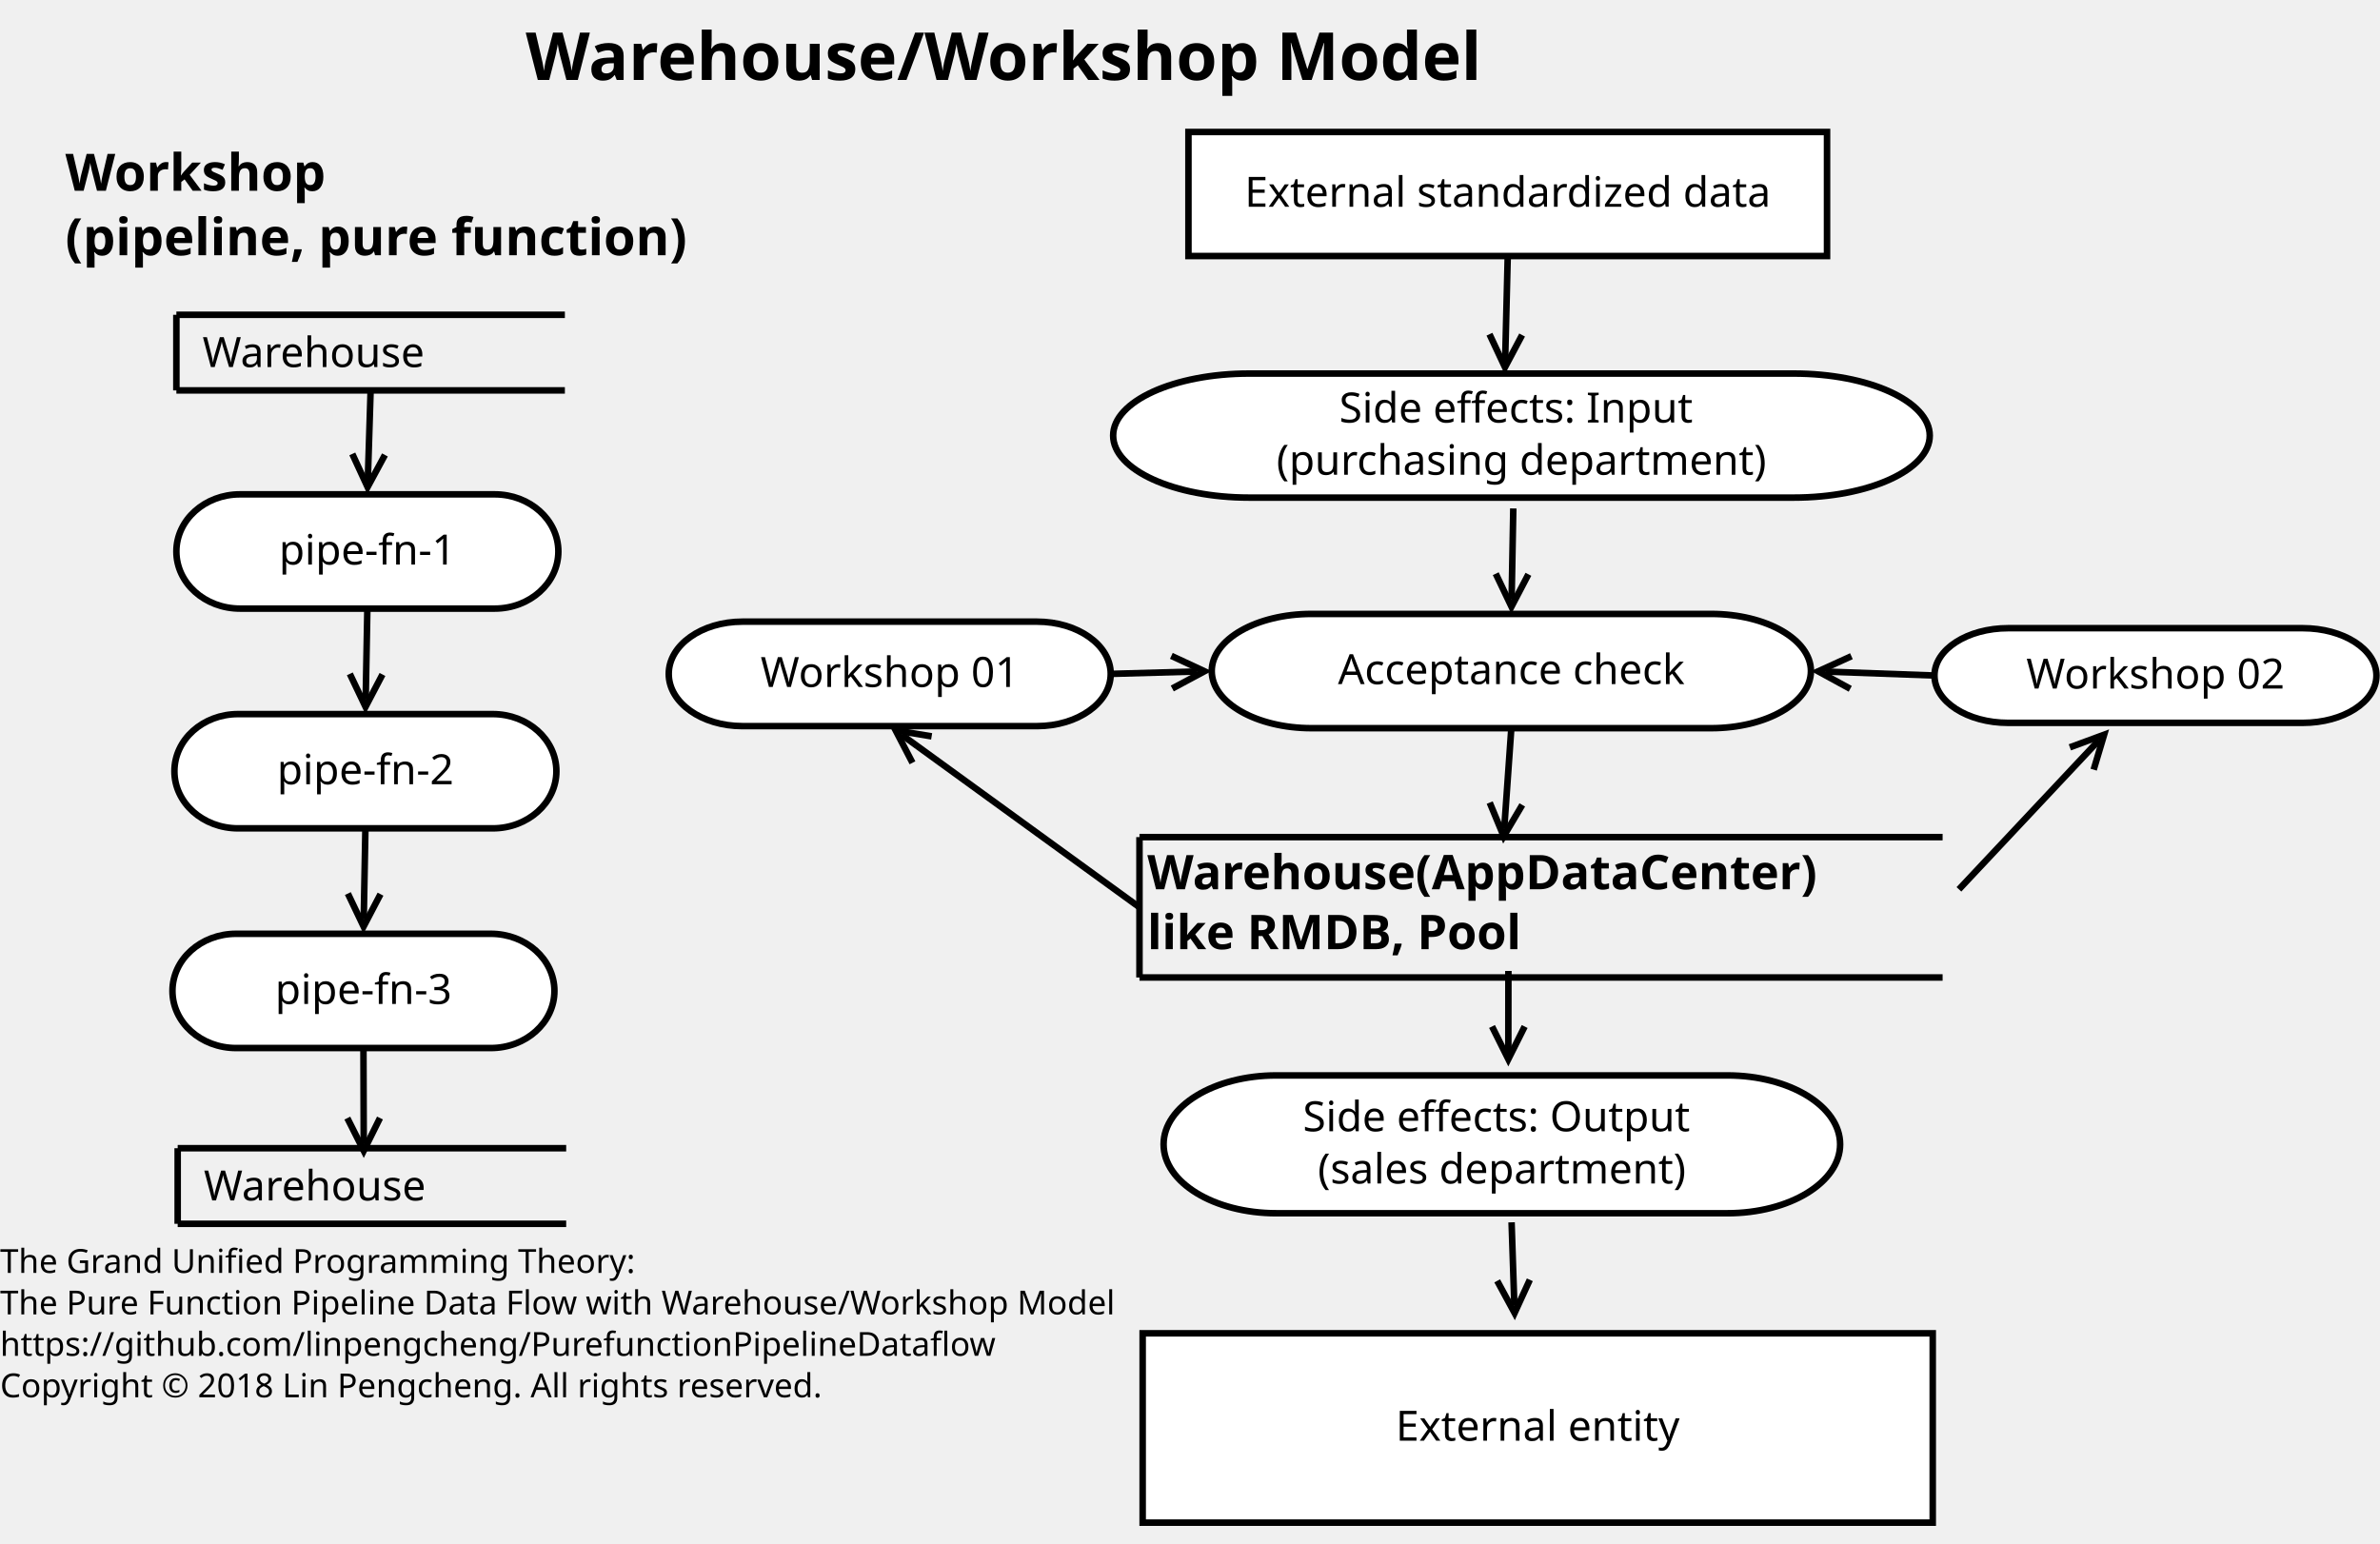
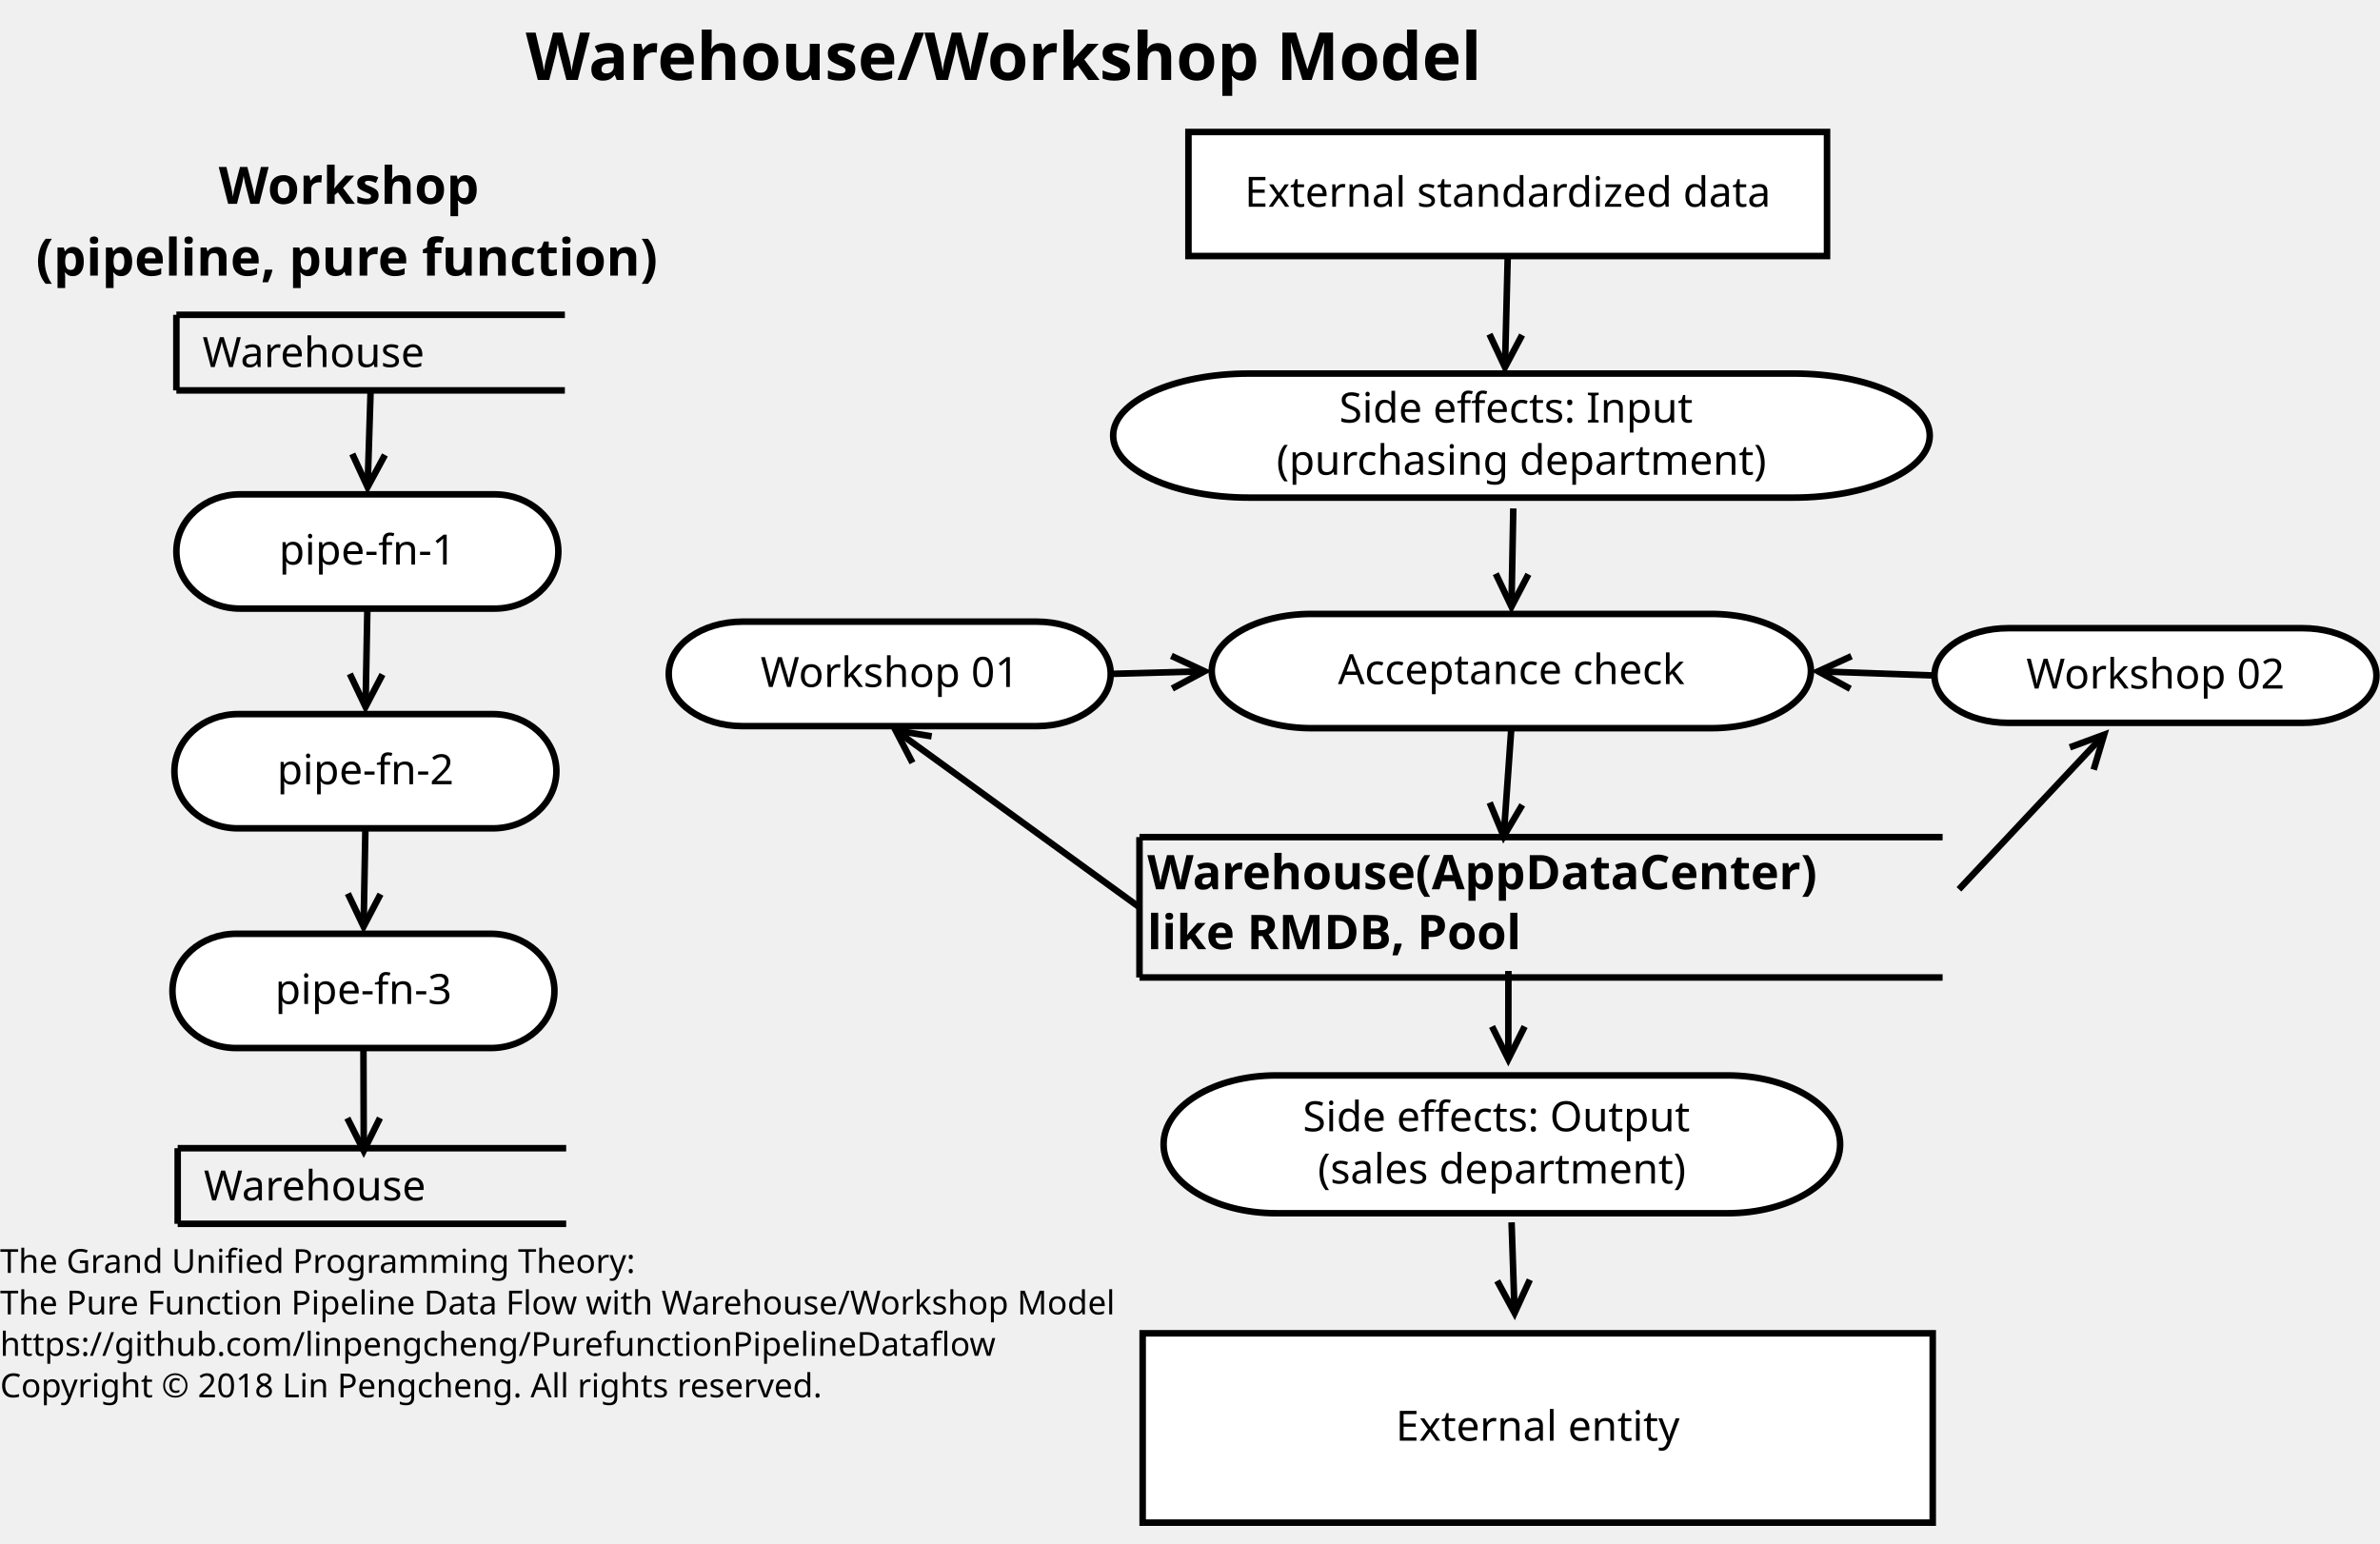
<svg xmlns="http://www.w3.org/2000/svg" width="37cm" height="24cm" viewBox="10 20 729 462">
  <text font-size="12.8" style="fill: #000000;text-anchor:start;font-family:sans-serif;font-style:normal;font-weight:normal" x="118" y="128">
    <tspan x="118" y="128" />
  </text>
  <text font-size="12.8" style="fill: #000000;text-anchor:start;font-family:sans-serif;font-style:normal;font-weight:normal" x="72.024" y="127">
    <tspan x="72.024" y="127">    Warehouse</tspan>
  </text>
  <g>
    <line style="fill: none; fill-opacity:0; stroke-width: 2; stroke: #000000" x1="64.024" y1="111" x2="64.024" y2="134.158" />
    <line style="fill: none; fill-opacity:0; stroke-width: 2; stroke: #000000" x1="64.024" y1="111" x2="183.024" y2="111" />
    <line style="fill: none; fill-opacity:0; stroke-width: 2; stroke: #000000" x1="64.024" y1="134.158" x2="183.024" y2="134.158" />
    <text font-size="12.8" style="fill: #000000;text-anchor:middle;font-family:sans-serif;font-style:normal;font-weight:normal" x="126.499" y="127.158">
      <tspan x="126.499" y="127.158" />
    </text>
  </g>
  <g>
    <path style="fill: #ffffff" d="M 83.524 166 L 161.524,166 C 172.293,166 181.024,173.835 181.024,183.5 C 181.024,193.165 172.293,201 161.524,201 L 83.524,201 C 72.754,201 64.024,193.165 64.024,183.5 C 64.024,173.835 72.754,166 83.524,166z" />
    <path style="fill: none; fill-opacity:0; stroke-width: 2; stroke: #000000" d="M 83.524 166 L 161.524,166 C 172.293,166 181.024,173.835 181.024,183.5 C 181.024,193.165 172.293,201 161.524,201 L 83.524,201 C 72.754,201 64.024,193.165 64.024,183.5 C 64.024,173.835 72.754,166 83.524,166" />
    <text font-size="12.8" style="fill: #000000;text-anchor:middle;font-family:sans-serif;font-style:normal;font-weight:normal" x="122.524" y="187.5">
      <tspan x="122.524" y="187.5">pipe-fn-1</tspan>
    </text>
  </g>
  <g>
    <line style="fill: none; fill-opacity:0; stroke-width: 2; stroke: #000000" x1="123.524" y1="134.158" x2="122.664" y2="161.53" />
    <polyline style="fill: none; fill-opacity:0; stroke-width: 2; stroke: #000000" points="117.91,153.613 122.594,163.765 127.905,153.927 " />
  </g>
  <g>
    <path style="fill: #ffffff" d="M 82.924 233.316 L 160.924,233.316 C 171.693,233.316 180.424,241.151 180.424,250.816 C 180.424,260.481 171.693,268.316 160.924,268.316 L 82.924,268.316 C 72.154,268.316 63.424,260.481 63.424,250.816 C 63.424,241.151 72.154,233.316 82.924,233.316z" />
    <path style="fill: none; fill-opacity:0; stroke-width: 2; stroke: #000000" d="M 82.924 233.316 L 160.924,233.316 C 171.693,233.316 180.424,241.151 180.424,250.816 C 180.424,260.481 171.693,268.316 160.924,268.316 L 82.924,268.316 C 72.154,268.316 63.424,260.481 63.424,250.816 C 63.424,241.151 72.154,233.316 82.924,233.316" />
    <text font-size="12.8" style="fill: #000000;text-anchor:middle;font-family:sans-serif;font-style:normal;font-weight:normal" x="121.924" y="254.816">
      <tspan x="121.924" y="254.816">pipe-fn-2</tspan>
    </text>
  </g>
  <g>
    <line style="fill: none; fill-opacity:0; stroke-width: 2; stroke: #000000" x1="122.524" y1="201" x2="122.007" y2="228.845" />
    <polyline style="fill: none; fill-opacity:0; stroke-width: 2; stroke: #000000" points="117.152,220.989 121.965,231.08 127.15,221.175 " />
  </g>
  <g>
    <path style="fill: #ffffff" d="M 82.324 300.616 L 160.324,300.616 C 171.093,300.616 179.824,308.451 179.824,318.116 C 179.824,327.781 171.093,335.616 160.324,335.616 L 82.324,335.616 C 71.554,335.616 62.824,327.781 62.824,318.116 C 62.824,308.451 71.554,300.616 82.324,300.616z" />
    <path style="fill: none; fill-opacity:0; stroke-width: 2; stroke: #000000" d="M 82.324 300.616 L 160.324,300.616 C 171.093,300.616 179.824,308.451 179.824,318.116 C 179.824,327.781 171.093,335.616 160.324,335.616 L 82.324,335.616 C 71.554,335.616 62.824,327.781 62.824,318.116 C 62.824,308.451 71.554,300.616 82.324,300.616" />
    <text font-size="12.8" style="fill: #000000;text-anchor:middle;font-family:sans-serif;font-style:normal;font-weight:normal" x="121.324" y="322.116">
      <tspan x="121.324" y="322.116">pipe-fn-3</tspan>
    </text>
  </g>
  <g>
    <line style="fill: none; fill-opacity:0; stroke-width: 2; stroke: #000000" x1="121.924" y1="268.316" x2="121.407" y2="296.145" />
    <polyline style="fill: none; fill-opacity:0; stroke-width: 2; stroke: #000000" points="116.552,288.289 121.365,298.38 126.55,288.475 " />
  </g>
  <text font-size="12.8" style="fill: #000000;text-anchor:start;font-family:sans-serif;font-style:normal;font-weight:normal" x="118.4" y="383.3">
    <tspan x="118.4" y="383.3" />
  </text>
  <text font-size="12.8" style="fill: #000000;text-anchor:start;font-family:sans-serif;font-style:normal;font-weight:normal" x="72.424" y="382.3">
    <tspan x="72.424" y="382.3">   Warehouse</tspan>
  </text>
  <g>
    <line style="fill: none; fill-opacity:0; stroke-width: 2; stroke: #000000" x1="64.424" y1="366.3" x2="64.424" y2="389.458" />
    <line style="fill: none; fill-opacity:0; stroke-width: 2; stroke: #000000" x1="64.424" y1="366.3" x2="183.424" y2="366.3" />
    <line style="fill: none; fill-opacity:0; stroke-width: 2; stroke: #000000" x1="64.424" y1="389.458" x2="183.424" y2="389.458" />
    <text font-size="12.8" style="fill: #000000;text-anchor:middle;font-family:sans-serif;font-style:normal;font-weight:normal" x="126.899" y="382.458">
      <tspan x="126.899" y="382.458" />
    </text>
  </g>
  <g>
    <line style="fill: none; fill-opacity:0; stroke-width: 2; stroke: #000000" x1="121.324" y1="335.616" x2="121.411" y2="364.828" />
    <polyline style="fill: none; fill-opacity:0; stroke-width: 2; stroke: #000000" points="116.387,357.079 121.417,367.064 126.387,357.049 " />
  </g>
  <g>
    <rect style="fill: #ffffff" x="374.024" y="55" width="195.6" height="38" />
    <rect style="fill: none; fill-opacity:0; stroke-width: 2; stroke: #000000" x="374.024" y="55" width="195.6" height="38" />
    <text font-size="12.8" style="fill: #000000;text-anchor:middle;font-family:sans-serif;font-style:normal;font-weight:normal" x="471.824" y="77.9">
      <tspan x="471.824" y="77.9">External standardized data</tspan>
    </text>
  </g>
-   <text font-size="15.804" style="fill: #000000;text-anchor:start;font-family:sans-serif;font-style:normal;font-weight:700" x="30.024" y="73">
-     <tspan x="30.024" y="73">        Workshop</tspan>
-     <tspan x="30.024" y="92.756">(pipeline, pure function)</tspan>
+   <text font-size="15.804" style="fill: #000000;text-anchor:start;font-family:sans-serif;font-style:normal;font-weight:700" x="21.024" y="99">
+     <tspan x="21.024" y="99">(pipeline, pure function)</tspan>
  </text>
  <g>
    <line style="fill: none; fill-opacity:0; stroke-width: 2; stroke: #000000" x1="471.824" y1="93" x2="471.035" y2="124.829" />
    <polyline style="fill: none; fill-opacity:0; stroke-width: 2; stroke: #000000" points="466.229,116.944 470.979,127.065 476.226,117.192 " />
  </g>
  <g>
-     <path style="fill: #ffffff" d="M 392.649 129 L 559.399,129 C 582.423,129 601.087,137.507 601.087,148 C 601.087,158.493 582.423,167 559.399,167 L 392.649,167 C 369.626,167 350.962,158.493 350.962,148 C 350.962,137.507 369.626,129 392.649,129z" />
-     <path style="fill: none; fill-opacity:0; stroke-width: 2; stroke: #000000" d="M 392.649 129 L 559.399,129 C 582.423,129 601.087,137.507 601.087,148 C 601.087,158.493 582.423,167 559.399,167 L 392.649,167 C 369.626,167 350.962,158.493 350.962,148 C 350.962,137.507 369.626,129 392.649,129" />
-     <text font-size="12.8" style="fill: #000000;text-anchor:middle;font-family:sans-serif;font-style:normal;font-weight:normal" x="476.024" y="144">
-       <tspan x="476.024" y="144">Side effects: Input </tspan>
-       <tspan x="476.024" y="160">(purchasing department)</tspan>
+     <path style="fill: #ffffff" d="M 392.65 129 L 559.399,129 C 582.423,129 601.087,137.507 601.087,148 C 601.087,158.493 582.423,167 559.399,167 L 392.65,167 C 369.626,167 350.962,158.493 350.962,148 C 350.962,137.507 369.626,129 392.65,129z" />
+     <path style="fill: none; fill-opacity:0; stroke-width: 2; stroke: #000000" d="M 392.65 129 L 559.399,129 C 582.423,129 601.087,137.507 601.087,148 C 601.087,158.493 582.423,167 559.399,167 L 392.65,167 C 369.626,167 350.962,158.493 350.962,148 C 350.962,137.507 369.626,129 392.65,129" />
+     <text font-size="12.8" style="fill: #000000;text-anchor:middle;font-family:sans-serif;font-style:normal;font-weight:normal" x="476.025" y="144">
+       <tspan x="476.025" y="144">Side effects: Input </tspan>
+       <tspan x="476.025" y="160">(purchasing department)</tspan>
    </text>
  </g>
  <text font-size="12.8" style="fill: #000000;text-anchor:start;font-family:sans-serif;font-style:normal;font-weight:normal" x="467.4" y="286.986">
    <tspan x="467.4" y="286.986" />
  </text>
  <text font-size="14.676" style="fill: #000000;text-anchor:start;font-family:sans-serif;font-style:normal;font-weight:700" x="361.424" y="286.986">
    <tspan x="361.424" y="286.986">Warehouse(AppDataCenter)</tspan>
-     <tspan x="361.424" y="305.33"> like RMDB, Pool</tspan>
+     <tspan x="361.424" y="305.33">       like RMDB, Pool</tspan>
  </text>
  <g>
    <line style="fill: none; fill-opacity:0; stroke-width: 2; stroke: #000000" x1="359.026" y1="271" x2="359.026" y2="314" />
    <line style="fill: none; fill-opacity:0; stroke-width: 2; stroke: #000000" x1="359.026" y1="271" x2="605.026" y2="271" />
    <line style="fill: none; fill-opacity:0; stroke-width: 2; stroke: #000000" x1="359.026" y1="314" x2="605.026" y2="314" />
    <text font-size="12.8" style="fill: #000000;text-anchor:middle;font-family:sans-serif;font-style:normal;font-weight:normal" x="488.176" y="297.575">
      <tspan x="488.176" y="297.575" />
    </text>
  </g>
  <g>
    <line style="fill: none; fill-opacity:0; stroke-width: 2; stroke: #000000" x1="472.924" y1="237.634" x2="470.739" y2="268.525" />
    <polyline style="fill: none; fill-opacity:0; stroke-width: 2; stroke: #000000" points="466.3,260.428 470.582,270.756 476.275,261.133 " />
  </g>
  <g>
    <path style="fill: #ffffff" d="M 411.75 202.634 L 534.1,202.634 C 550.993,202.634 564.687,210.469 564.687,220.134 C 564.687,229.799 550.993,237.634 534.1,237.634 L 411.75,237.634 C 394.856,237.634 381.162,229.799 381.162,220.134 C 381.162,210.469 394.856,202.634 411.75,202.634z" />
    <path style="fill: none; fill-opacity:0; stroke-width: 2; stroke: #000000" d="M 411.75 202.634 L 534.1,202.634 C 550.993,202.634 564.687,210.469 564.687,220.134 C 564.687,229.799 550.993,237.634 534.1,237.634 L 411.75,237.634 C 394.856,237.634 381.162,229.799 381.162,220.134 C 381.162,210.469 394.856,202.634 411.75,202.634" />
    <text font-size="12.8" style="fill: #000000;text-anchor:middle;font-family:sans-serif;font-style:normal;font-weight:normal" x="472.925" y="224.134">
      <tspan x="472.925" y="224.134">Acceptance check</tspan>
    </text>
  </g>
  <g>
    <line style="fill: none; fill-opacity:0; stroke-width: 2; stroke: #000000" x1="473.524" y1="170.318" x2="473.007" y2="198.163" />
    <polyline style="fill: none; fill-opacity:0; stroke-width: 2; stroke: #000000" points="468.152,190.307 472.966,200.398 478.15,190.493 " />
  </g>
  <g>
    <line style="fill: none; fill-opacity:0; stroke-width: 2; stroke: #000000" x1="472.026" y1="312" x2="472.004" y2="336.778" />
-     <polyline style="fill: none; fill-opacity:0; stroke-width: 2; stroke: #000000" points="467.011,329.01 472.002,339.014 477.011,329.019 " />
+     <polyline style="fill: none; fill-opacity:0; stroke-width: 2; stroke: #000000" points="467.011,329.009 472.002,339.014 477.011,329.018 " />
  </g>
  <g>
-     <path style="fill: #ffffff" d="M 400.948 344 L 539.098,344 C 558.173,344 573.636,353.452 573.636,365.111 C 573.636,376.77 558.173,386.222 539.098,386.222 L 400.948,386.222 C 381.873,386.222 366.411,376.77 366.411,365.111 C 366.411,353.452 381.873,344 400.948,344z" />
-     <path style="fill: none; fill-opacity:0; stroke-width: 2; stroke: #000000" d="M 400.948 344 L 539.098,344 C 558.173,344 573.636,353.452 573.636,365.111 C 573.636,376.77 558.173,386.222 539.098,386.222 L 400.948,386.222 C 381.873,386.222 366.411,376.77 366.411,365.111 C 366.411,353.452 381.873,344 400.948,344" />
+     <path style="fill: #ffffff" d="M 400.948 344 L 539.098,344 C 558.172,344 573.635,353.452 573.635,365.111 C 573.635,376.77 558.172,386.222 539.098,386.222 L 400.948,386.222 C 381.873,386.222 366.41,376.77 366.41,365.111 C 366.41,353.452 381.873,344 400.948,344z" />
+     <path style="fill: none; fill-opacity:0; stroke-width: 2; stroke: #000000" d="M 400.948 344 L 539.098,344 C 558.172,344 573.635,353.452 573.635,365.111 C 573.635,376.77 558.172,386.222 539.098,386.222 L 400.948,386.222 C 381.873,386.222 366.41,376.77 366.41,365.111 C 366.41,353.452 381.873,344 400.948,344" />
    <text font-size="12.8" style="fill: #000000;text-anchor:middle;font-family:sans-serif;font-style:normal;font-weight:normal" x="470.023" y="361.111">
      <tspan x="470.023" y="361.111"> Side effects: Output</tspan>
      <tspan x="470.023" y="377.111">(sales department)</tspan>
    </text>
  </g>
  <g>
    <rect style="fill: #ffffff" x="360" y="423" width="242" height="58" />
    <rect style="fill: none; fill-opacity:0; stroke-width: 2; stroke: #000000" x="360" y="423" width="242" height="58" />
    <text font-size="12.8" style="fill: #000000;text-anchor:middle;font-family:sans-serif;font-style:normal;font-weight:normal" x="481" y="455.9">
      <tspan x="481" y="455.9">External entity</tspan>
    </text>
  </g>
  <g>
-     <line style="fill: none; fill-opacity:0; stroke-width: 2; stroke: #000000" x1="473" y1="389" x2="473.851" y2="414.531" />
+     <line style="fill: none; fill-opacity:0; stroke-width: 2; stroke: #000000" x1="473" y1="389" x2="473.851" y2="414.53" />
    <polyline style="fill: none; fill-opacity:0; stroke-width: 2; stroke: #000000" points="468.595,406.937 473.926,416.765 478.59,406.604 " />
  </g>
  <g>
    <path style="fill: #ffffff" d="M 237.4 205 L 327.651,205 C 340.111,205 350.213,212.163 350.213,221 C 350.213,229.837 340.111,237 327.651,237 L 237.4,237 C 224.94,237 214.838,229.837 214.838,221 C 214.838,212.163 224.94,205 237.4,205z" />
    <path style="fill: none; fill-opacity:0; stroke-width: 2; stroke: #000000" d="M 237.4 205 L 327.651,205 C 340.111,205 350.213,212.163 350.213,221 C 350.213,229.837 340.111,237 327.651,237 L 237.4,237 C 224.94,237 214.838,229.837 214.838,221 C 214.838,212.163 224.94,205 237.4,205" />
    <text font-size="12.8" style="fill: #000000;text-anchor:middle;font-family:sans-serif;font-style:normal;font-weight:normal" x="282.525" y="225">
      <tspan x="282.525" y="225">Workshop 01</tspan>
    </text>
  </g>
  <g>
    <line style="fill: none; fill-opacity:0; stroke-width: 2; stroke: #000000" x1="350.214" y1="221" x2="376.692" y2="220.259" />
    <polyline style="fill: none; fill-opacity:0; stroke-width: 2; stroke: #000000" points="369.071,225.474 378.927,220.197 368.791,215.478 " />
  </g>
  <g>
    <path style="fill: #ffffff" d="M 625.1 207 L 715.351,207 C 727.811,207 737.913,213.492 737.913,221.5 C 737.913,229.508 727.811,236 715.351,236 L 625.1,236 C 612.64,236 602.538,229.508 602.538,221.5 C 602.538,213.492 612.64,207 625.1,207z" />
    <path style="fill: none; fill-opacity:0; stroke-width: 2; stroke: #000000" d="M 625.1 207 L 715.351,207 C 727.811,207 737.913,213.492 737.913,221.5 C 737.913,229.508 727.811,236 715.351,236 L 625.1,236 C 612.64,236 602.538,229.508 602.538,221.5 C 602.538,213.492 612.64,207 625.1,207" />
    <text font-size="12.8" style="fill: #000000;text-anchor:middle;font-family:sans-serif;font-style:normal;font-weight:normal" x="670.226" y="225.5">
      <tspan x="670.226" y="225.5">Workshop 02</tspan>
    </text>
  </g>
  <g>
    <line style="fill: none; fill-opacity:0; stroke-width: 2; stroke: #000000" x1="602.538" y1="221.5" x2="569.157" y2="220.295" />
    <polyline style="fill: none; fill-opacity:0; stroke-width: 2; stroke: #000000" points="577.096,215.579 566.923,220.215 576.736,225.572 " />
  </g>
  <g>
    <line style="fill: none; fill-opacity:0; stroke-width: 2; stroke: #000000" x1="359.026" y1="292.5" x2="286.146" y2="239.626" />
    <polyline style="fill: none; fill-opacity:0; stroke-width: 2; stroke: #000000" points="295.366,240.138 284.336,238.313 289.494,248.232 " />
  </g>
  <g>
    <line style="fill: none; fill-opacity:0; stroke-width: 2; stroke: #000000" x1="610.026" y1="287" x2="652.965" y2="241.261" />
    <polyline style="fill: none; fill-opacity:0; stroke-width: 2; stroke: #000000" points="651.297,250.343 654.496,239.63 644.006,243.499 " />
  </g>
  <text font-size="10.16" style="fill: #000000;text-anchor:start;font-family:sans-serif;font-style:normal;font-weight:normal" x="10.026" y="404.5">
    <tspan x="10.026" y="404.5">The Grand Unified Programming Theory:</tspan>
    <tspan x="10.026" y="417.2">The Pure Function Pipeline Data Flow with Warehouse/Workshop Model </tspan>
    <tspan x="10.026" y="429.9">https://github.com/linpengcheng/PurefunctionPipelineDataflow</tspan>
    <tspan x="10.026" y="442.6">Copyright © 2018 Lin Pengcheng. All rights reserved.</tspan>
  </text>
  <text font-size="20.32" style="fill: #000000;text-anchor:start;font-family:sans-serif;font-style:normal;font-weight:700" x="171.026" y="39.072">
    <tspan x="171.026" y="39.072">Warehouse/Workshop Model</tspan>
  </text>
  <text font-size="12.8" style="fill: #000000;text-anchor:start;font-family:sans-serif;font-style:normal;font-weight:normal" x="382.026" y="282.072">
    <tspan x="382.026" y="282.072">  </tspan>
  </text>
+   <text font-size="15.804" style="fill: #000000;text-anchor:start;font-family:sans-serif;font-style:normal;font-weight:700" x="77" y="77">
+     <tspan x="77" y="77">Workshop</tspan>
+   </text>
</svg>
